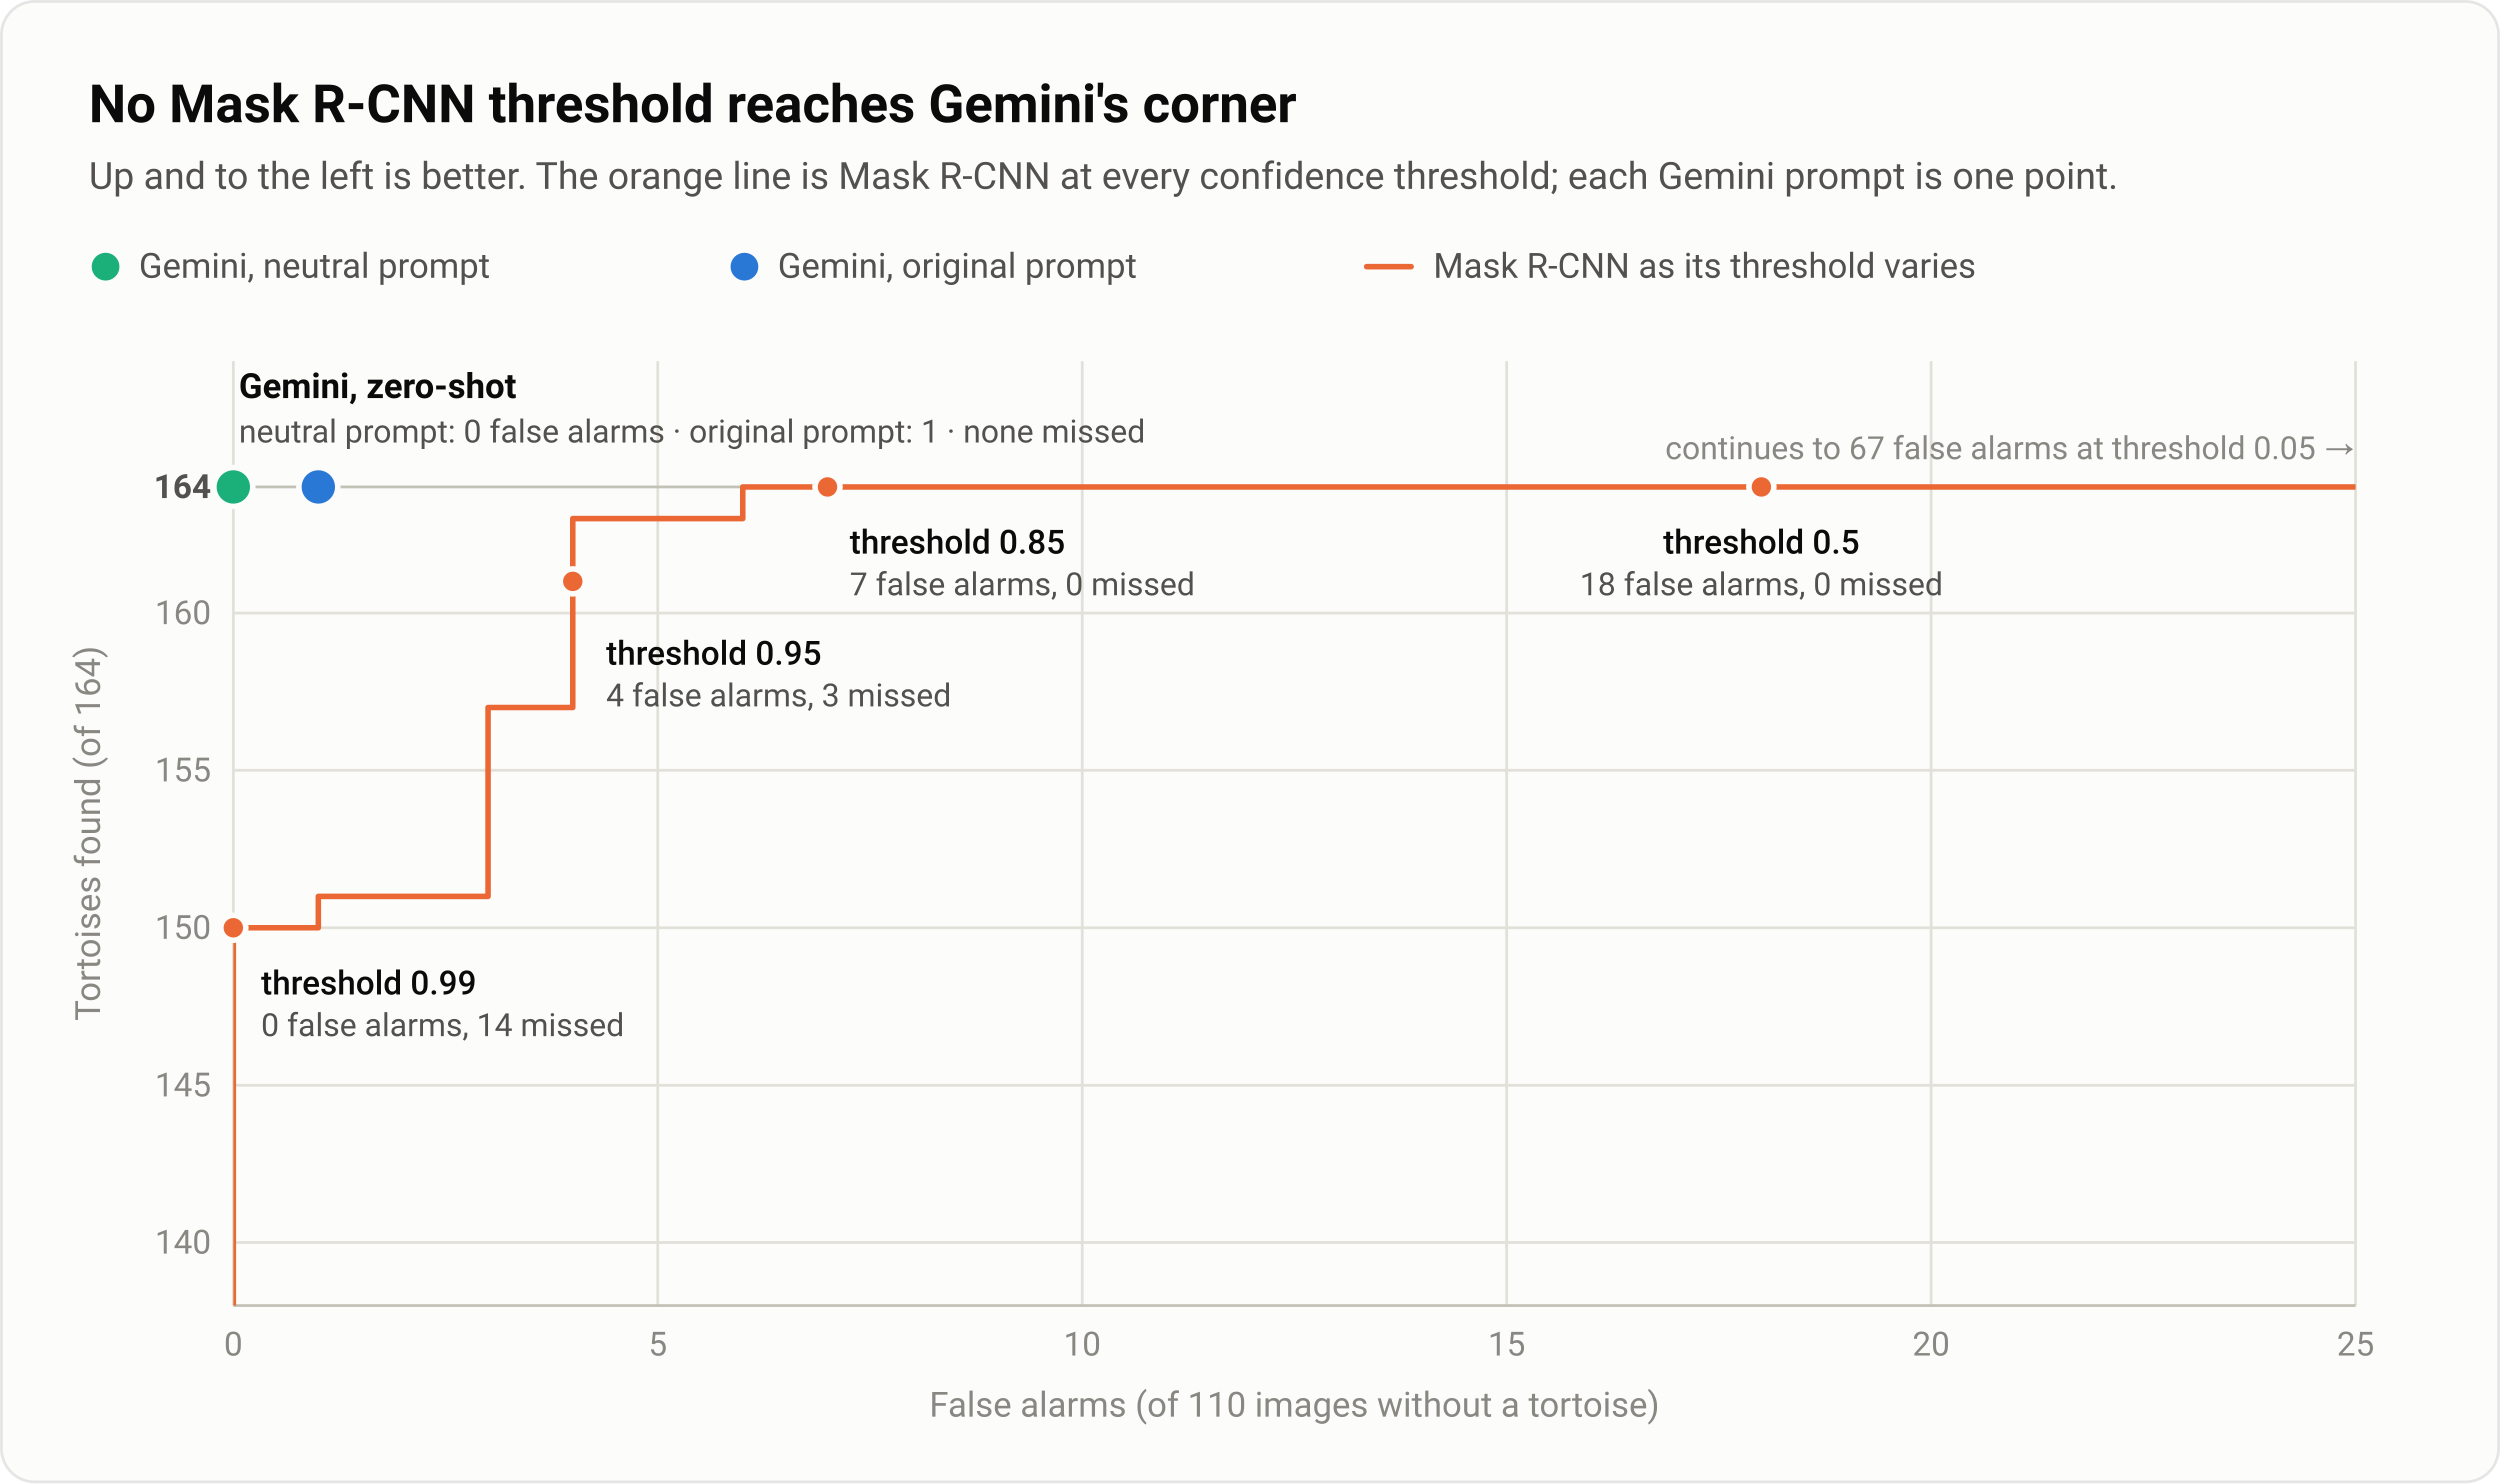
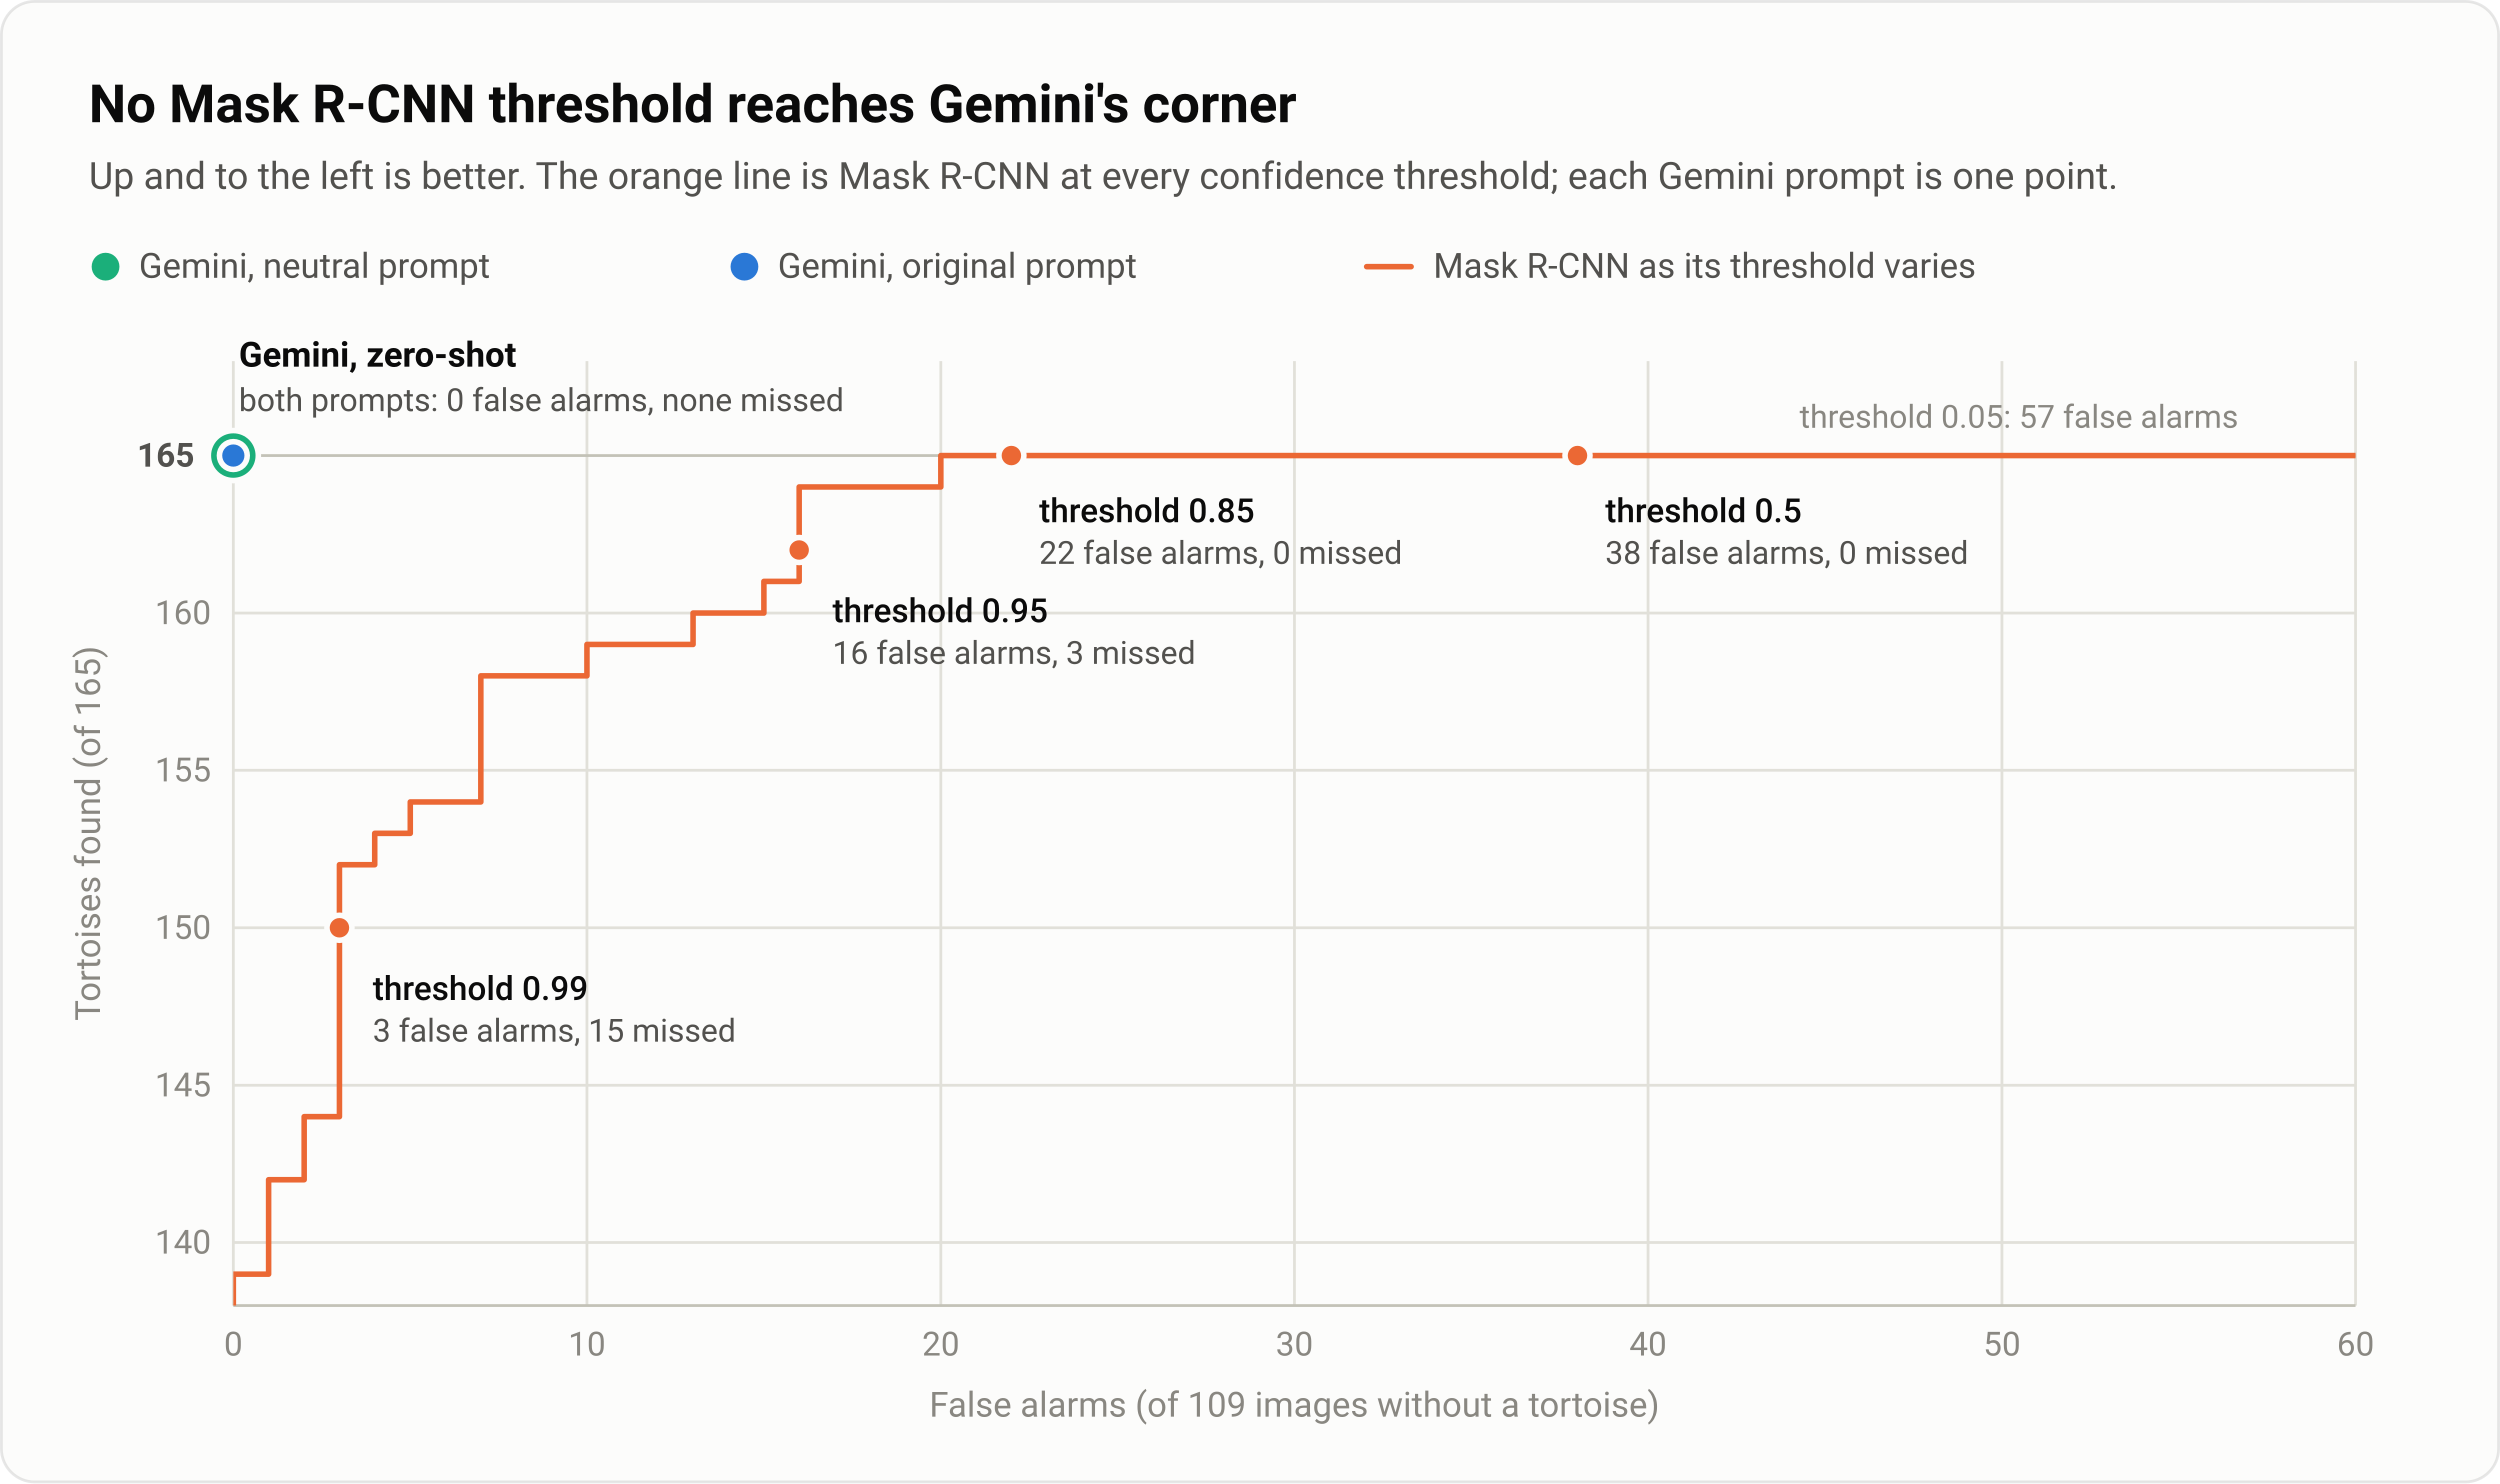
<svg xmlns="http://www.w3.org/2000/svg" width="900" height="534" viewBox="0 0 900 534" role="img" aria-labelledby="t d" font-family="system-ui, -apple-system, 'Segoe UI', Roboto, Helvetica, Arial, sans-serif">
  <rect x="0.5" y="0.5" width="899" height="533" rx="12" fill="#fcfcfb" stroke="#0b0b0b" stroke-opacity="0.1" />
  <text x="32.0" y="44.0" font-size="19" font-weight="600" fill="#0b0b0b" text-anchor="start">No Mask R-CNN threshold reaches Gemini's corner</text>
  <text x="32.0" y="68.0" font-size="13.5" font-weight="400" fill="#52514e" text-anchor="start">Up and to the left is better. The orange line is Mask R-CNN at every confidence threshold; each Gemini prompt is one point.</text>
  <circle cx="38" cy="96" r="5" fill="#1baf7a" />
  <text x="50.0" y="100.0" font-size="12.5" font-weight="400" fill="#52514e" text-anchor="start">Gemini, neutral prompt</text>
  <circle cx="268" cy="96" r="5" fill="#2a78d6" />
  <text x="280.0" y="100.0" font-size="12.5" font-weight="400" fill="#52514e" text-anchor="start">Gemini, original prompt</text>
  <line x1="492" y1="96" x2="508" y2="96" stroke="#eb6834" stroke-width="2" stroke-linecap="round" />
  <text x="516.0" y="100.0" font-size="12.5" font-weight="400" fill="#52514e" text-anchor="start">Mask R-CNN as its threshold varies</text>
  <line x1="84.0" y1="130" x2="84.0" y2="470" stroke="#e1e0d9" />
  <text x="84.0" y="488.0" font-size="12" font-weight="400" fill="#898781" text-anchor="middle">0</text>
-   <line x1="236.8" y1="130" x2="236.8" y2="470" stroke="#e1e0d9" />
-   <text x="236.8" y="488.0" font-size="12" font-weight="400" fill="#898781" text-anchor="middle">5</text>
-   <line x1="389.6" y1="130" x2="389.6" y2="470" stroke="#e1e0d9" />
-   <text x="389.6" y="488.0" font-size="12" font-weight="400" fill="#898781" text-anchor="middle">10</text>
-   <line x1="542.4" y1="130" x2="542.4" y2="470" stroke="#e1e0d9" />
-   <text x="542.4" y="488.0" font-size="12" font-weight="400" fill="#898781" text-anchor="middle">15</text>
-   <line x1="695.2" y1="130" x2="695.2" y2="470" stroke="#e1e0d9" />
-   <text x="695.2" y="488.0" font-size="12" font-weight="400" fill="#898781" text-anchor="middle">20</text>
+   <line x1="211.3" y1="130" x2="211.3" y2="470" stroke="#e1e0d9" />
+   <text x="211.3" y="488.0" font-size="12" font-weight="400" fill="#898781" text-anchor="middle">10</text>
+   <line x1="338.7" y1="130" x2="338.7" y2="470" stroke="#e1e0d9" />
+   <text x="338.7" y="488.0" font-size="12" font-weight="400" fill="#898781" text-anchor="middle">20</text>
+   <line x1="466.0" y1="130" x2="466.0" y2="470" stroke="#e1e0d9" />
+   <text x="466.0" y="488.0" font-size="12" font-weight="400" fill="#898781" text-anchor="middle">30</text>
+   <line x1="593.3" y1="130" x2="593.3" y2="470" stroke="#e1e0d9" />
+   <text x="593.3" y="488.0" font-size="12" font-weight="400" fill="#898781" text-anchor="middle">40</text>
+   <line x1="720.7" y1="130" x2="720.7" y2="470" stroke="#e1e0d9" />
+   <text x="720.7" y="488.0" font-size="12" font-weight="400" fill="#898781" text-anchor="middle">50</text>
  <line x1="848.0" y1="130" x2="848.0" y2="470" stroke="#e1e0d9" />
-   <text x="848.0" y="488.0" font-size="12" font-weight="400" fill="#898781" text-anchor="middle">25</text>
+   <text x="848.0" y="488.0" font-size="12" font-weight="400" fill="#898781" text-anchor="middle">60</text>
  <line x1="84" y1="447.3" x2="848" y2="447.3" stroke="#e1e0d9" />
  <text x="76.0" y="451.3" font-size="12" font-weight="400" fill="#898781" text-anchor="end">140</text>
  <line x1="84" y1="390.7" x2="848" y2="390.7" stroke="#e1e0d9" />
  <text x="76.0" y="394.7" font-size="12" font-weight="400" fill="#898781" text-anchor="end">145</text>
  <line x1="84" y1="334.0" x2="848" y2="334.0" stroke="#e1e0d9" />
  <text x="76.0" y="338.0" font-size="12" font-weight="400" fill="#898781" text-anchor="end">150</text>
  <line x1="84" y1="277.3" x2="848" y2="277.3" stroke="#e1e0d9" />
  <text x="76.0" y="281.3" font-size="12" font-weight="400" fill="#898781" text-anchor="end">155</text>
  <line x1="84" y1="220.7" x2="848" y2="220.7" stroke="#e1e0d9" />
  <text x="76.0" y="224.7" font-size="12" font-weight="400" fill="#898781" text-anchor="end">160</text>
-   <line x1="84" y1="175.3" x2="848" y2="175.3" stroke="#c3c2b7" />
-   <text x="76.0" y="179.3" font-size="12" font-weight="600" fill="#52514e" text-anchor="end">164</text>
+   <line x1="84" y1="164.0" x2="848" y2="164.0" stroke="#c3c2b7" />
+   <text x="70.0" y="168.0" font-size="12" font-weight="600" fill="#52514e" text-anchor="end">165</text>
  <line x1="84" y1="470" x2="848" y2="470" stroke="#c3c2b7" />
-   <text x="466.0" y="510.0" font-size="12.5" font-weight="400" fill="#898781" text-anchor="middle">False alarms (of 110 images without a tortoise)</text>
-   <text x="36.0" y="300.0" font-size="12.5" font-weight="400" fill="#898781" text-anchor="middle" transform="rotate(-90 36 300.0)">Tortoises found (of 164)</text>
+   <text x="466.0" y="510.0" font-size="12.5" font-weight="400" fill="#898781" text-anchor="middle">False alarms (of 109 images without a tortoise)</text>
+   <text x="36.0" y="300.0" font-size="12.5" font-weight="400" fill="#898781" text-anchor="middle" transform="rotate(-90 36 300.0)">Tortoises found (of 165)</text>
  <clipPath id="plot">
    <rect x="84" y="124" width="764" height="346" />
  </clipPath>
-   <path d="M84.0,2034.0 L84.0,2034.0 L84.0,2022.7 L84.0,2022.7 L84.0,2011.3 L84.0,2011.3 L84.0,2000.0 L84.0,2000.0 L84.0,1988.7 L84.0,1988.7 L84.0,1977.3 L84.0,1977.3 L84.0,1966.0 L84.0,1966.0 L84.0,1954.7 L84.0,1954.7 L84.0,1943.3 L84.0,1943.3 L84.0,1932.0 L84.0,1932.0 L84.0,1920.7 L84.0,1920.7 L84.0,1909.3 L84.0,1909.3 L84.0,1898.0 L84.0,1898.0 L84.0,1886.7 L84.0,1886.7 L84.0,1875.3 L84.0,1875.3 L84.0,1864.0 L84.0,1864.0 L84.0,1852.7 L84.0,1852.7 L84.0,1841.3 L84.0,1841.3 L84.0,1830.0 L84.0,1830.0 L84.0,1818.7 L84.0,1818.7 L84.0,1807.3 L84.0,1807.3 L84.0,1796.0 L84.0,1796.0 L84.0,1784.7 L84.0,1784.7 L84.0,1773.3 L84.0,1773.3 L84.0,1762.0 L84.0,1762.0 L84.0,1750.7 L84.0,1750.7 L84.0,1739.3 L84.0,1739.3 L84.0,1728.0 L84.0,1728.0 L84.0,1716.7 L84.0,1716.7 L84.0,1705.3 L84.0,1705.3 L84.0,1694.0 L84.0,1694.0 L84.0,1682.7 L84.0,1682.7 L84.0,1671.3 L84.0,1671.3 L84.0,1660.0 L84.0,1660.0 L84.0,1648.7 L84.0,1648.7 L84.0,1637.3 L84.0,1637.3 L84.0,1626.0 L84.0,1626.0 L84.0,1614.7 L84.0,1614.7 L84.0,1603.3 L84.0,1603.3 L84.0,1592.0 L84.0,1592.0 L84.0,1580.7 L84.0,1580.7 L84.0,1569.3 L84.0,1569.3 L84.0,1558.0 L84.0,1558.0 L84.0,1546.7 L84.0,1546.7 L84.0,1535.3 L84.0,1535.3 L84.0,1524.0 L84.0,1524.0 L84.0,1512.7 L84.0,1512.7 L84.0,1501.3 L84.0,1501.3 L84.0,1490.0 L84.0,1490.0 L84.0,1478.7 L84.0,1478.7 L84.0,1467.3 L84.0,1467.3 L84.0,1456.0 L84.0,1456.0 L84.0,1444.7 L84.0,1444.7 L84.0,1433.3 L84.0,1433.3 L84.0,1422.0 L84.0,1422.0 L84.0,1410.7 L84.0,1410.7 L84.0,1399.3 L84.0,1399.3 L84.0,1388.0 L84.0,1388.0 L84.0,1376.7 L84.0,1376.7 L84.0,1365.3 L84.0,1365.3 L84.0,1354.0 L84.0,1354.0 L84.0,1342.7 L84.0,1342.7 L84.0,1331.3 L84.0,1331.3 L84.0,1320.0 L84.0,1320.0 L84.0,1308.7 L84.0,1308.7 L84.0,1297.3 L84.0,1297.3 L84.0,1286.0 L84.0,1286.0 L84.0,1274.7 L84.0,1274.7 L84.0,1263.3 L84.0,1263.3 L84.0,1252.0 L84.0,1252.0 L84.0,1240.7 L84.0,1240.7 L84.0,1229.3 L84.0,1229.3 L84.0,1218.0 L84.0,1218.0 L84.0,1206.7 L84.0,1206.7 L84.0,1195.3 L84.0,1195.3 L84.0,1184.0 L84.0,1184.0 L84.0,1172.7 L84.0,1172.7 L84.0,1161.3 L84.0,1161.3 L84.0,1150.0 L84.0,1150.0 L84.0,1138.7 L84.0,1138.7 L84.0,1127.3 L84.0,1127.3 L84.0,1116.0 L84.0,1116.0 L84.0,1104.7 L84.0,1104.7 L84.0,1093.3 L84.0,1093.3 L84.0,1082.0 L84.0,1082.0 L84.0,1070.7 L84.0,1070.7 L84.0,1059.3 L84.0,1059.3 L84.0,1048.0 L84.0,1048.0 L84.0,1036.7 L84.0,1036.7 L84.0,1025.3 L84.0,1025.3 L84.0,1014.0 L84.0,1014.0 L84.0,1002.7 L84.0,1002.7 L84.0,991.3 L84.0,991.3 L84.0,980.0 L84.0,980.0 L84.0,968.7 L84.0,968.7 L84.0,957.3 L84.0,957.3 L84.0,946.0 L84.0,946.0 L84.0,934.7 L84.0,934.7 L84.0,923.3 L84.0,923.3 L84.0,912.0 L84.0,912.0 L84.0,900.7 L84.0,900.7 L84.0,889.3 L84.0,889.3 L84.0,878.0 L84.0,878.0 L84.0,866.7 L84.0,866.7 L84.0,855.3 L84.0,855.3 L84.0,844.0 L84.0,844.0 L84.0,832.7 L84.0,832.7 L84.0,821.3 L84.0,821.3 L84.0,810.0 L84.0,810.0 L84.0,798.7 L84.0,798.7 L84.0,787.3 L84.0,787.3 L84.0,776.0 L84.0,776.0 L84.0,764.7 L84.0,764.7 L84.0,753.3 L84.0,753.3 L84.0,742.0 L84.0,742.0 L84.0,730.7 L84.0,730.7 L84.0,719.3 L84.0,719.3 L84.0,708.0 L84.0,708.0 L84.0,696.7 L84.0,696.7 L84.0,685.3 L84.0,685.3 L84.0,674.0 L84.0,674.0 L84.0,662.7 L84.0,662.7 L84.0,651.3 L84.0,651.3 L84.0,640.0 L84.0,640.0 L84.0,628.7 L84.0,628.7 L84.0,617.3 L84.0,617.3 L84.0,606.0 L84.0,606.0 L84.0,594.7 L84.0,594.7 L84.0,583.3 L84.0,583.3 L84.0,572.0 L84.0,572.0 L84.0,560.7 L84.0,560.7 L84.0,549.3 L84.0,549.3 L84.0,538.0 L84.0,538.0 L84.0,526.7 L84.0,526.7 L84.0,515.3 L84.0,515.3 L84.0,504.0 L84.0,504.0 L84.0,492.7 L84.0,492.7 L84.0,481.3 L84.0,481.3 L84.0,470.0 L84.0,470.0 L84.0,458.7 L84.0,458.7 L84.0,447.3 L84.0,447.3 L84.0,436.0 L84.0,436.0 L84.0,424.7 L84.0,424.7 L84.0,413.3 L84.0,413.3 L84.0,402.0 L84.0,402.0 L84.0,390.7 L84.0,390.7 L84.0,379.3 L84.0,379.3 L84.0,368.0 L84.0,368.0 L84.0,356.7 L84.0,356.7 L84.0,345.3 L84.0,345.3 L84.0,334.0 L114.6,334.0 L114.6,334.0 L114.6,334.0 L114.6,322.7 L145.1,322.7 L145.1,322.7 L175.7,322.7 L175.7,322.7 L175.7,322.7 L175.7,311.3 L175.7,311.3 L175.7,300.0 L175.7,300.0 L175.7,288.7 L175.7,288.7 L175.7,277.3 L175.7,277.3 L175.7,266.0 L175.7,266.0 L175.7,254.7 L206.2,254.7 L206.2,254.7 L206.2,254.7 L206.2,243.3 L206.2,243.3 L206.2,232.0 L206.2,232.0 L206.2,220.7 L206.2,220.7 L206.2,209.3 L206.2,209.3 L206.2,198.0 L206.2,198.0 L206.2,186.7 L236.8,186.7 L236.8,186.7 L267.4,186.7 L267.4,186.7 L267.4,186.7 L267.4,175.3 L297.9,175.3 L297.9,175.3 L328.5,175.3 L328.5,175.3 L359.0,175.3 L359.0,175.3 L389.6,175.3 L389.6,175.3 L420.2,175.3 L420.2,175.3 L450.7,175.3 L450.7,175.3 L481.3,175.3 L481.3,175.3 L511.8,175.3 L511.8,175.3 L542.4,175.3 L542.4,175.3 L573.0,175.3 L573.0,175.3 L603.5,175.3 L603.5,175.3 L634.1,175.3 L634.1,175.3 L664.6,175.3 L664.6,175.3 L695.2,175.3 L695.2,175.3 L725.8,175.3 L725.8,175.3 L756.3,175.3 L756.3,175.3 L786.9,175.3 L786.9,175.3 L817.4,175.3 L817.4,175.3 L848.0,175.3 L848.0,175.3 L878.6,175.3 L878.6,175.3 L909.1,175.3 L909.1,175.3 L939.7,175.3 L939.7,175.3 L970.2,175.3 L970.2,175.3 L1000.8,175.3 L1000.8,175.3 L1031.4,175.3 L1031.4,175.3 L1061.9,175.3 L1061.9,175.3 L1092.5,175.3 L1092.5,175.3 L1123.0,175.3 L1123.0,175.3 L1153.6,175.3 L1153.6,175.3 L1184.2,175.3 L1184.2,175.3 L1214.7,175.3 L1214.7,175.3 L1245.3,175.3 L1245.3,175.3 L1275.8,175.3 L1275.8,175.3 L1306.4,175.3 L1306.4,175.3 L1337.0,175.3 L1337.0,175.3 L1367.5,175.3 L1367.5,175.3 L1398.1,175.3 L1398.1,175.3 L1428.6,175.3 L1428.6,175.3 L1459.2,175.3 L1459.2,175.3 L1489.8,175.3 L1489.8,175.3 L1520.3,175.3 L1520.3,175.3 L1550.9,175.3 L1550.9,175.3 L1581.4,175.3 L1581.4,175.3 L1612.0,175.3 L1612.0,175.3 L1642.6,175.3 L1642.6,175.3 L1673.1,175.3 L1673.1,175.3 L1703.7,175.3 L1703.7,175.3 L1734.2,175.3 L1734.2,175.3 L1764.8,175.3 L1764.8,175.3 L1795.4,175.3 L1795.4,175.3 L1825.9,175.3 L1825.9,175.3 L1856.5,175.3 L1856.5,175.3 L1887.0,175.3 L1887.0,175.3 L1917.6,175.3 L1917.6,175.3 L1948.2,175.3 L1948.2,175.3 L1978.7,175.3 L1978.7,175.3 L2009.3,175.3 L2009.3,175.3 L2039.8,175.3 L2039.8,175.3 L2070.4,175.3 L2070.4,175.3 L2101.0,175.3 L2101.0,175.3 L2131.5,175.3 L2131.5,175.3 L2162.1,175.3 L2162.1,175.3 L2192.6,175.3 L2192.6,175.3 L2223.2,175.3 L2223.2,175.3 L2253.8,175.3 L2253.8,175.3 L2284.3,175.3 L2284.3,175.3 L2314.9,175.3 L2314.9,175.3 L2345.4,175.3 L2345.4,175.3 L2376.0,175.3 L2376.0,175.3 L2406.6,175.3 L2406.6,175.3 L2437.1,175.3 L2437.1,175.3 L2467.7,175.3 L2467.7,175.3 L2498.2,175.3 L2498.2,175.3 L2528.8,175.3 L2528.8,175.3 L2559.4,175.3 L2559.4,175.3 L2589.9,175.3 L2589.9,175.3 L2620.5,175.3 L2620.5,175.3 L2651.0,175.3 L2651.0,175.3 L2681.6,175.3 L2681.6,175.3 L2712.2,175.3 L2712.2,175.3 L2742.7,175.3 L2742.7,175.3 L2773.3,175.3 L2773.3,175.3 L2803.8,175.3 L2803.8,175.3 L2834.4,175.3 L2834.4,175.3 L2865.0,175.3 L2865.0,175.3 L2895.5,175.3 L2895.5,175.3 L2926.1,175.3 L2926.1,175.3 L2956.6,175.3 L2956.6,175.3 L2987.2,175.3 L2987.2,175.3 L3017.8,175.3 L3017.8,175.3 L3048.3,175.3 L3048.3,175.3 L3078.9,175.3 L3078.9,175.3 L3109.4,175.3 L3109.4,175.3 L3140.0,175.3 L3140.0,175.3 L3170.6,175.3 L3170.6,175.3 L3201.1,175.3 L3201.1,175.3 L3231.7,175.3 L3231.7,175.3 L3262.2,175.3 L3262.2,175.3 L3292.8,175.3 L3292.8,175.3 L3323.4,175.3 L3323.4,175.3 L3353.9,175.3 L3353.9,175.3 L3384.5,175.3 L3384.5,175.3 L3415.0,175.3 L3415.0,175.3 L3445.6,175.3 L3445.6,175.3" fill="none" stroke="#eb6834" stroke-width="2" stroke-linejoin="round" stroke-linecap="round" clip-path="url(#plot)" />
-   <text x="848.0" y="165.3" font-size="11.5" font-weight="400" fill="#898781" text-anchor="end">continues to 67 false alarms at threshold 0.05 →</text>
-   <circle cx="634.1" cy="175.3" r="4.5" fill="#eb6834" stroke="#fcfcfb" stroke-width="2" />
-   <text x="634.1" y="199.3" font-size="12" font-weight="500" fill="#0b0b0b" text-anchor="middle">threshold 0.5</text>
-   <text x="634.1" y="214.3" font-size="11.5" font-weight="400" fill="#52514e" text-anchor="middle">18 false alarms, 0 missed</text>
-   <circle cx="297.9" cy="175.3" r="4.5" fill="#eb6834" stroke="#fcfcfb" stroke-width="2" />
-   <text x="305.9" y="199.3" font-size="12" font-weight="500" fill="#0b0b0b" text-anchor="start">threshold 0.85</text>
-   <text x="305.9" y="214.3" font-size="11.5" font-weight="400" fill="#52514e" text-anchor="start">7 false alarms, 0 missed</text>
-   <circle cx="206.2" cy="209.3" r="4.5" fill="#eb6834" stroke="#fcfcfb" stroke-width="2" />
-   <text x="218.2" y="239.3" font-size="12" font-weight="500" fill="#0b0b0b" text-anchor="start">threshold 0.95</text>
-   <text x="218.2" y="254.3" font-size="11.5" font-weight="400" fill="#52514e" text-anchor="start">4 false alarms, 3 missed</text>
-   <circle cx="84.0" cy="334.0" r="4.5" fill="#eb6834" stroke="#fcfcfb" stroke-width="2" />
-   <text x="94.0" y="358.0" font-size="12" font-weight="500" fill="#0b0b0b" text-anchor="start">threshold 0.99</text>
-   <text x="94.0" y="373.0" font-size="11.5" font-weight="400" fill="#52514e" text-anchor="start">0 false alarms, 14 missed</text>
-   <circle cx="114.6" cy="175.3" r="7" fill="#2a78d6" stroke="#fcfcfb" stroke-width="2" />
-   <circle cx="84.0" cy="175.3" r="7" fill="#1baf7a" stroke="#fcfcfb" stroke-width="2" />
-   <text x="86.0" y="143.3" font-size="12.5" font-weight="600" fill="#0b0b0b" text-anchor="start">Gemini, zero-shot</text>
-   <text x="86.0" y="159.3" font-size="11.5" font-weight="400" fill="#52514e" text-anchor="start">neutral prompt: 0 false alarms  ·  original prompt: 1  ·  none missed</text>
+   <path d="M84.0,2034.0 L84.0,2034.0 L84.0,2022.7 L84.0,2022.7 L84.0,2011.3 L84.0,2011.3 L84.0,2000.0 L84.0,2000.0 L84.0,1988.7 L84.0,1988.7 L84.0,1977.3 L84.0,1977.3 L84.0,1966.0 L84.0,1966.0 L84.0,1954.7 L84.0,1954.7 L84.0,1943.3 L84.0,1943.3 L84.0,1932.0 L84.0,1932.0 L84.0,1920.7 L84.0,1920.7 L84.0,1909.3 L84.0,1909.3 L84.0,1898.0 L84.0,1898.0 L84.0,1886.7 L84.0,1886.7 L84.0,1875.3 L84.0,1875.3 L84.0,1864.0 L84.0,1864.0 L84.0,1852.7 L84.0,1852.7 L84.0,1841.3 L84.0,1841.3 L84.0,1830.0 L84.0,1830.0 L84.0,1818.7 L84.0,1818.7 L84.0,1807.3 L84.0,1807.3 L84.0,1796.0 L84.0,1796.0 L84.0,1784.7 L84.0,1784.7 L84.0,1773.3 L84.0,1773.3 L84.0,1762.0 L84.0,1762.0 L84.0,1750.7 L84.0,1750.7 L84.0,1739.3 L84.0,1739.3 L84.0,1728.0 L84.0,1728.0 L84.0,1716.7 L84.0,1716.7 L84.0,1705.3 L84.0,1705.3 L84.0,1694.0 L84.0,1694.0 L84.0,1682.7 L84.0,1682.7 L84.0,1671.3 L84.0,1671.3 L84.0,1660.0 L84.0,1660.0 L84.0,1648.7 L84.0,1648.7 L84.0,1637.3 L84.0,1637.3 L84.0,1626.0 L84.0,1626.0 L84.0,1614.7 L84.0,1614.7 L84.0,1603.3 L84.0,1603.3 L84.0,1592.0 L84.0,1592.0 L84.0,1580.7 L84.0,1580.7 L84.0,1569.3 L84.0,1569.3 L84.0,1558.0 L84.0,1558.0 L84.0,1546.7 L84.0,1546.7 L84.0,1535.3 L84.0,1535.3 L84.0,1524.0 L84.0,1524.0 L84.0,1512.7 L84.0,1512.7 L84.0,1501.3 L84.0,1501.3 L84.0,1490.0 L84.0,1490.0 L84.0,1478.7 L84.0,1478.7 L84.0,1467.3 L84.0,1467.3 L84.0,1456.0 L84.0,1456.0 L84.0,1444.7 L84.0,1444.7 L84.0,1433.3 L84.0,1433.3 L84.0,1422.0 L84.0,1422.0 L84.0,1410.7 L84.0,1410.7 L84.0,1399.3 L84.0,1399.3 L84.0,1388.0 L84.0,1388.0 L84.0,1376.7 L84.0,1376.7 L84.0,1365.3 L84.0,1365.3 L84.0,1354.0 L84.0,1354.0 L84.0,1342.7 L84.0,1342.7 L84.0,1331.3 L84.0,1331.3 L84.0,1320.0 L84.0,1320.0 L84.0,1308.7 L84.0,1308.7 L84.0,1297.3 L84.0,1297.3 L84.0,1286.0 L84.0,1286.0 L84.0,1274.7 L84.0,1274.7 L84.0,1263.3 L84.0,1263.3 L84.0,1252.0 L84.0,1252.0 L84.0,1240.7 L84.0,1240.7 L84.0,1229.3 L84.0,1229.3 L84.0,1218.0 L84.0,1218.0 L84.0,1206.7 L84.0,1206.7 L84.0,1195.3 L84.0,1195.3 L84.0,1184.0 L84.0,1184.0 L84.0,1172.7 L84.0,1172.7 L84.0,1161.3 L84.0,1161.3 L84.0,1150.0 L84.0,1150.0 L84.0,1138.7 L84.0,1138.7 L84.0,1127.3 L84.0,1127.3 L84.0,1116.0 L84.0,1116.0 L84.0,1104.7 L84.0,1104.7 L84.0,1093.3 L84.0,1093.3 L84.0,1082.0 L84.0,1082.0 L84.0,1070.7 L84.0,1070.7 L84.0,1059.3 L84.0,1059.3 L84.0,1048.0 L84.0,1048.0 L84.0,1036.7 L84.0,1036.7 L84.0,1025.3 L84.0,1025.3 L84.0,1014.0 L84.0,1014.0 L84.0,1002.7 L84.0,1002.7 L84.0,991.3 L84.0,991.3 L84.0,980.0 L84.0,980.0 L84.0,968.7 L84.0,968.7 L84.0,957.3 L84.0,957.3 L84.0,946.0 L84.0,946.0 L84.0,934.7 L84.0,934.7 L84.0,923.3 L84.0,923.3 L84.0,912.0 L84.0,912.0 L84.0,900.7 L84.0,900.7 L84.0,889.3 L84.0,889.3 L84.0,878.0 L84.0,878.0 L84.0,866.7 L84.0,866.7 L84.0,855.3 L84.0,855.3 L84.0,844.0 L84.0,844.0 L84.0,832.7 L84.0,832.7 L84.0,821.3 L84.0,821.3 L84.0,810.0 L84.0,810.0 L84.0,798.7 L84.0,798.7 L84.0,787.3 L84.0,787.3 L84.0,776.0 L84.0,776.0 L84.0,764.7 L84.0,764.7 L84.0,753.3 L84.0,753.3 L84.0,742.0 L84.0,742.0 L84.0,730.7 L84.0,730.7 L84.0,719.3 L84.0,719.3 L84.0,708.0 L84.0,708.0 L84.0,696.7 L84.0,696.7 L84.0,685.3 L84.0,685.3 L84.0,674.0 L84.0,674.0 L84.0,662.7 L84.0,662.7 L84.0,651.3 L84.0,651.3 L84.0,640.0 L84.0,640.0 L84.0,628.7 L84.0,628.7 L84.0,617.3 L84.0,617.3 L84.0,606.0 L84.0,606.0 L84.0,594.7 L84.0,594.7 L84.0,583.3 L84.0,583.3 L84.0,572.0 L84.0,572.0 L84.0,560.7 L84.0,560.7 L84.0,549.3 L84.0,549.3 L84.0,538.0 L84.0,538.0 L84.0,526.7 L84.0,526.7 L84.0,515.3 L84.0,515.3 L84.0,504.0 L84.0,504.0 L84.0,492.7 L84.0,492.7 L84.0,481.3 L84.0,481.3 L84.0,470.0 L84.0,470.0 L84.0,458.7 L96.7,458.7 L96.7,458.7 L96.7,458.7 L96.7,447.3 L96.7,447.3 L96.7,436.0 L96.7,436.0 L96.7,424.7 L109.5,424.7 L109.5,424.7 L109.5,424.7 L109.5,413.3 L109.5,413.3 L109.5,402.0 L122.2,402.0 L122.2,402.0 L122.2,402.0 L122.2,390.7 L122.2,390.7 L122.2,379.3 L122.2,379.3 L122.2,368.0 L122.2,368.0 L122.2,356.7 L122.2,356.7 L122.2,345.3 L122.2,345.3 L122.2,334.0 L122.2,334.0 L122.2,322.7 L122.2,322.7 L122.2,311.3 L134.9,311.3 L134.9,311.3 L134.9,311.3 L134.9,300.0 L147.7,300.0 L147.7,300.0 L147.7,300.0 L147.7,288.7 L160.4,288.7 L160.4,288.7 L173.1,288.7 L173.1,288.7 L173.1,288.7 L173.1,277.3 L173.1,277.3 L173.1,266.0 L173.1,266.0 L173.1,254.7 L173.1,254.7 L173.1,243.3 L185.9,243.3 L185.9,243.3 L198.6,243.3 L198.6,243.3 L211.3,243.3 L211.3,243.3 L211.3,243.3 L211.3,232.0 L224.1,232.0 L224.1,232.0 L236.8,232.0 L236.8,232.0 L249.5,232.0 L249.5,232.0 L249.5,232.0 L249.5,220.7 L262.3,220.7 L262.3,220.7 L275.0,220.7 L275.0,220.7 L275.0,220.7 L275.0,209.3 L287.7,209.3 L287.7,209.3 L287.7,209.3 L287.7,198.0 L287.7,198.0 L287.7,186.7 L287.7,186.7 L287.7,175.3 L300.5,175.3 L300.5,175.3 L313.2,175.3 L313.2,175.3 L325.9,175.3 L325.9,175.3 L338.7,175.3 L338.7,175.3 L338.7,175.3 L338.7,164.0 L351.4,164.0 L351.4,164.0 L364.1,164.0 L364.1,164.0 L376.9,164.0 L376.9,164.0 L389.6,164.0 L389.6,164.0 L402.3,164.0 L402.3,164.0 L415.1,164.0 L415.1,164.0 L427.8,164.0 L427.8,164.0 L440.5,164.0 L440.5,164.0 L453.3,164.0 L453.3,164.0 L466.0,164.0 L466.0,164.0 L478.7,164.0 L478.7,164.0 L491.5,164.0 L491.5,164.0 L504.2,164.0 L504.2,164.0 L516.9,164.0 L516.9,164.0 L529.7,164.0 L529.7,164.0 L542.4,164.0 L542.4,164.0 L555.1,164.0 L555.1,164.0 L567.9,164.0 L567.9,164.0 L580.6,164.0 L580.6,164.0 L593.3,164.0 L593.3,164.0 L606.1,164.0 L606.1,164.0 L618.8,164.0 L618.8,164.0 L631.5,164.0 L631.5,164.0 L644.3,164.0 L644.3,164.0 L657.0,164.0 L657.0,164.0 L669.7,164.0 L669.7,164.0 L682.5,164.0 L682.5,164.0 L695.2,164.0 L695.2,164.0 L707.9,164.0 L707.9,164.0 L720.7,164.0 L720.7,164.0 L733.4,164.0 L733.4,164.0 L746.1,164.0 L746.1,164.0 L758.9,164.0 L758.9,164.0 L771.6,164.0 L771.6,164.0 L784.3,164.0 L784.3,164.0 L797.1,164.0 L797.1,164.0 L809.8,164.0 L809.8,164.0 L822.5,164.0 L822.5,164.0 L835.3,164.0 L835.3,164.0 L848.0,164.0 L848.0,164.0 L860.7,164.0 L860.7,164.0 L873.5,164.0 L873.5,164.0 L886.2,164.0 L886.2,164.0 L898.9,164.0 L898.9,164.0 L911.7,164.0 L911.7,164.0 L924.4,164.0 L924.4,164.0 L937.1,164.0 L937.1,164.0 L949.9,164.0 L949.9,164.0 L962.6,164.0 L962.6,164.0 L975.3,164.0 L975.3,164.0 L988.1,164.0 L988.1,164.0 L1000.8,164.0 L1000.8,164.0 L1013.5,164.0 L1013.5,164.0 L1026.3,164.0 L1026.3,164.0 L1039.0,164.0 L1039.0,164.0 L1051.7,164.0 L1051.7,164.0 L1064.5,164.0 L1064.5,164.0 L1077.2,164.0 L1077.2,164.0 L1089.9,164.0 L1089.9,164.0 L1102.7,164.0 L1102.7,164.0 L1115.4,164.0 L1115.4,164.0 L1128.1,164.0 L1128.1,164.0 L1140.9,164.0 L1140.9,164.0 L1153.6,164.0 L1153.6,164.0 L1166.3,164.0 L1166.3,164.0 L1179.1,164.0 L1179.1,164.0 L1191.8,164.0 L1191.8,164.0 L1204.5,164.0 L1204.5,164.0 L1217.3,164.0 L1217.3,164.0 L1230.0,164.0 L1230.0,164.0 L1242.7,164.0 L1242.7,164.0 L1255.5,164.0 L1255.5,164.0 L1268.2,164.0 L1268.2,164.0 L1280.9,164.0 L1280.9,164.0 L1293.7,164.0 L1293.7,164.0 L1306.4,164.0 L1306.4,164.0 L1319.1,164.0 L1319.1,164.0 L1331.9,164.0 L1331.9,164.0 L1344.6,164.0 L1344.6,164.0 L1357.3,164.0 L1357.3,164.0 L1370.1,164.0 L1370.1,164.0 L1382.8,164.0 L1382.8,164.0 L1395.5,164.0 L1395.5,164.0 L1408.3,164.0 L1408.3,164.0 L1421.0,164.0 L1421.0,164.0 L1433.7,164.0 L1433.7,164.0 L1446.5,164.0 L1446.5,164.0 L1459.2,164.0 L1459.2,164.0 L1471.9,164.0 L1471.9,164.0" fill="none" stroke="#eb6834" stroke-width="2" stroke-linejoin="round" stroke-linecap="round" clip-path="url(#plot)" />
+   <text x="805.8" y="154.0" font-size="11.5" font-weight="400" fill="#898781" text-anchor="end">threshold 0.05: 57 false alarms</text>
+   <circle cx="567.9" cy="164.0" r="4.5" fill="#eb6834" stroke="#fcfcfb" stroke-width="2" />
+   <text x="577.9" y="188.0" font-size="12" font-weight="500" fill="#0b0b0b" text-anchor="start">threshold 0.5</text>
+   <text x="577.9" y="203.0" font-size="11.5" font-weight="400" fill="#52514e" text-anchor="start">38 false alarms, 0 missed</text>
+   <circle cx="364.1" cy="164.0" r="4.5" fill="#eb6834" stroke="#fcfcfb" stroke-width="2" />
+   <text x="374.1" y="188.0" font-size="12" font-weight="500" fill="#0b0b0b" text-anchor="start">threshold 0.85</text>
+   <text x="374.1" y="203.0" font-size="11.5" font-weight="400" fill="#52514e" text-anchor="start">22 false alarms, 0 missed</text>
+   <circle cx="287.7" cy="198.0" r="4.5" fill="#eb6834" stroke="#fcfcfb" stroke-width="2" />
+   <text x="299.7" y="224.0" font-size="12" font-weight="500" fill="#0b0b0b" text-anchor="start">threshold 0.95</text>
+   <text x="299.7" y="239.0" font-size="11.5" font-weight="400" fill="#52514e" text-anchor="start">16 false alarms, 3 missed</text>
+   <circle cx="122.2" cy="334.0" r="4.5" fill="#eb6834" stroke="#fcfcfb" stroke-width="2" />
+   <text x="134.2" y="360.0" font-size="12" font-weight="500" fill="#0b0b0b" text-anchor="start">threshold 0.99</text>
+   <text x="134.2" y="375.0" font-size="11.5" font-weight="400" fill="#52514e" text-anchor="start">3 false alarms, 15 missed</text>
+   <circle cx="84.0" cy="164.0" r="9" fill="#1baf7a" stroke="#fcfcfb" stroke-width="2" />
+   <circle cx="84.0" cy="164.0" r="5" fill="#2a78d6" stroke="#fcfcfb" stroke-width="2" />
+   <text x="86.0" y="132.0" font-size="12.5" font-weight="600" fill="#0b0b0b" text-anchor="start">Gemini, zero-shot</text>
+   <text x="86.0" y="148.0" font-size="11.5" font-weight="400" fill="#52514e" text-anchor="start">both prompts: 0 false alarms, none missed</text>
</svg>
